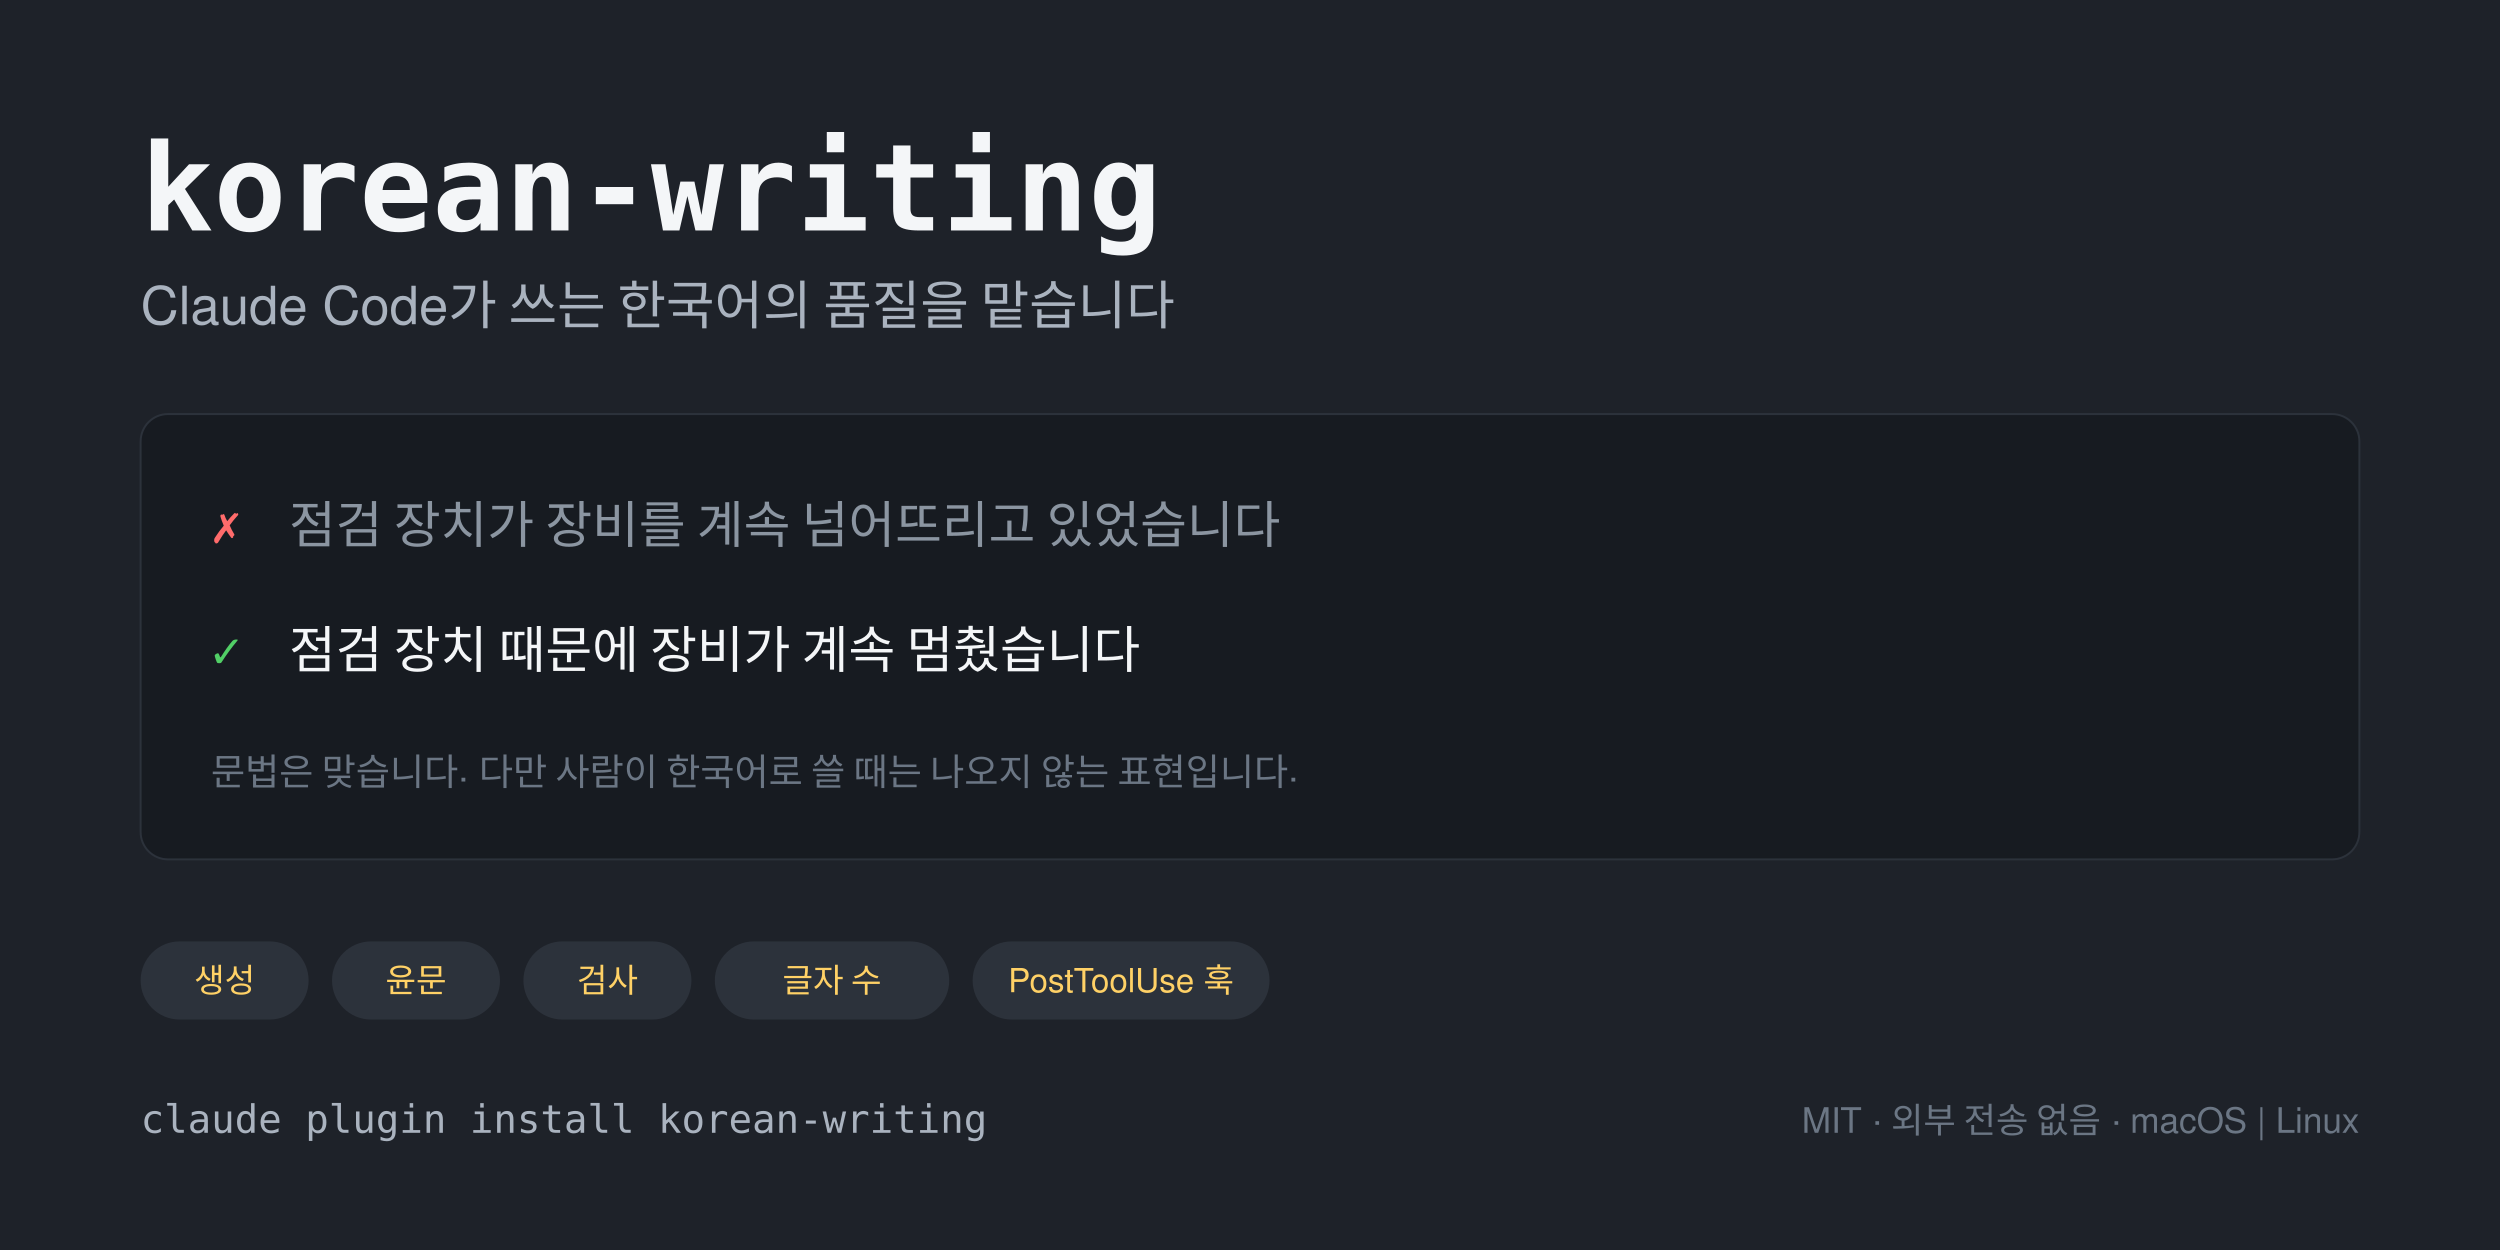
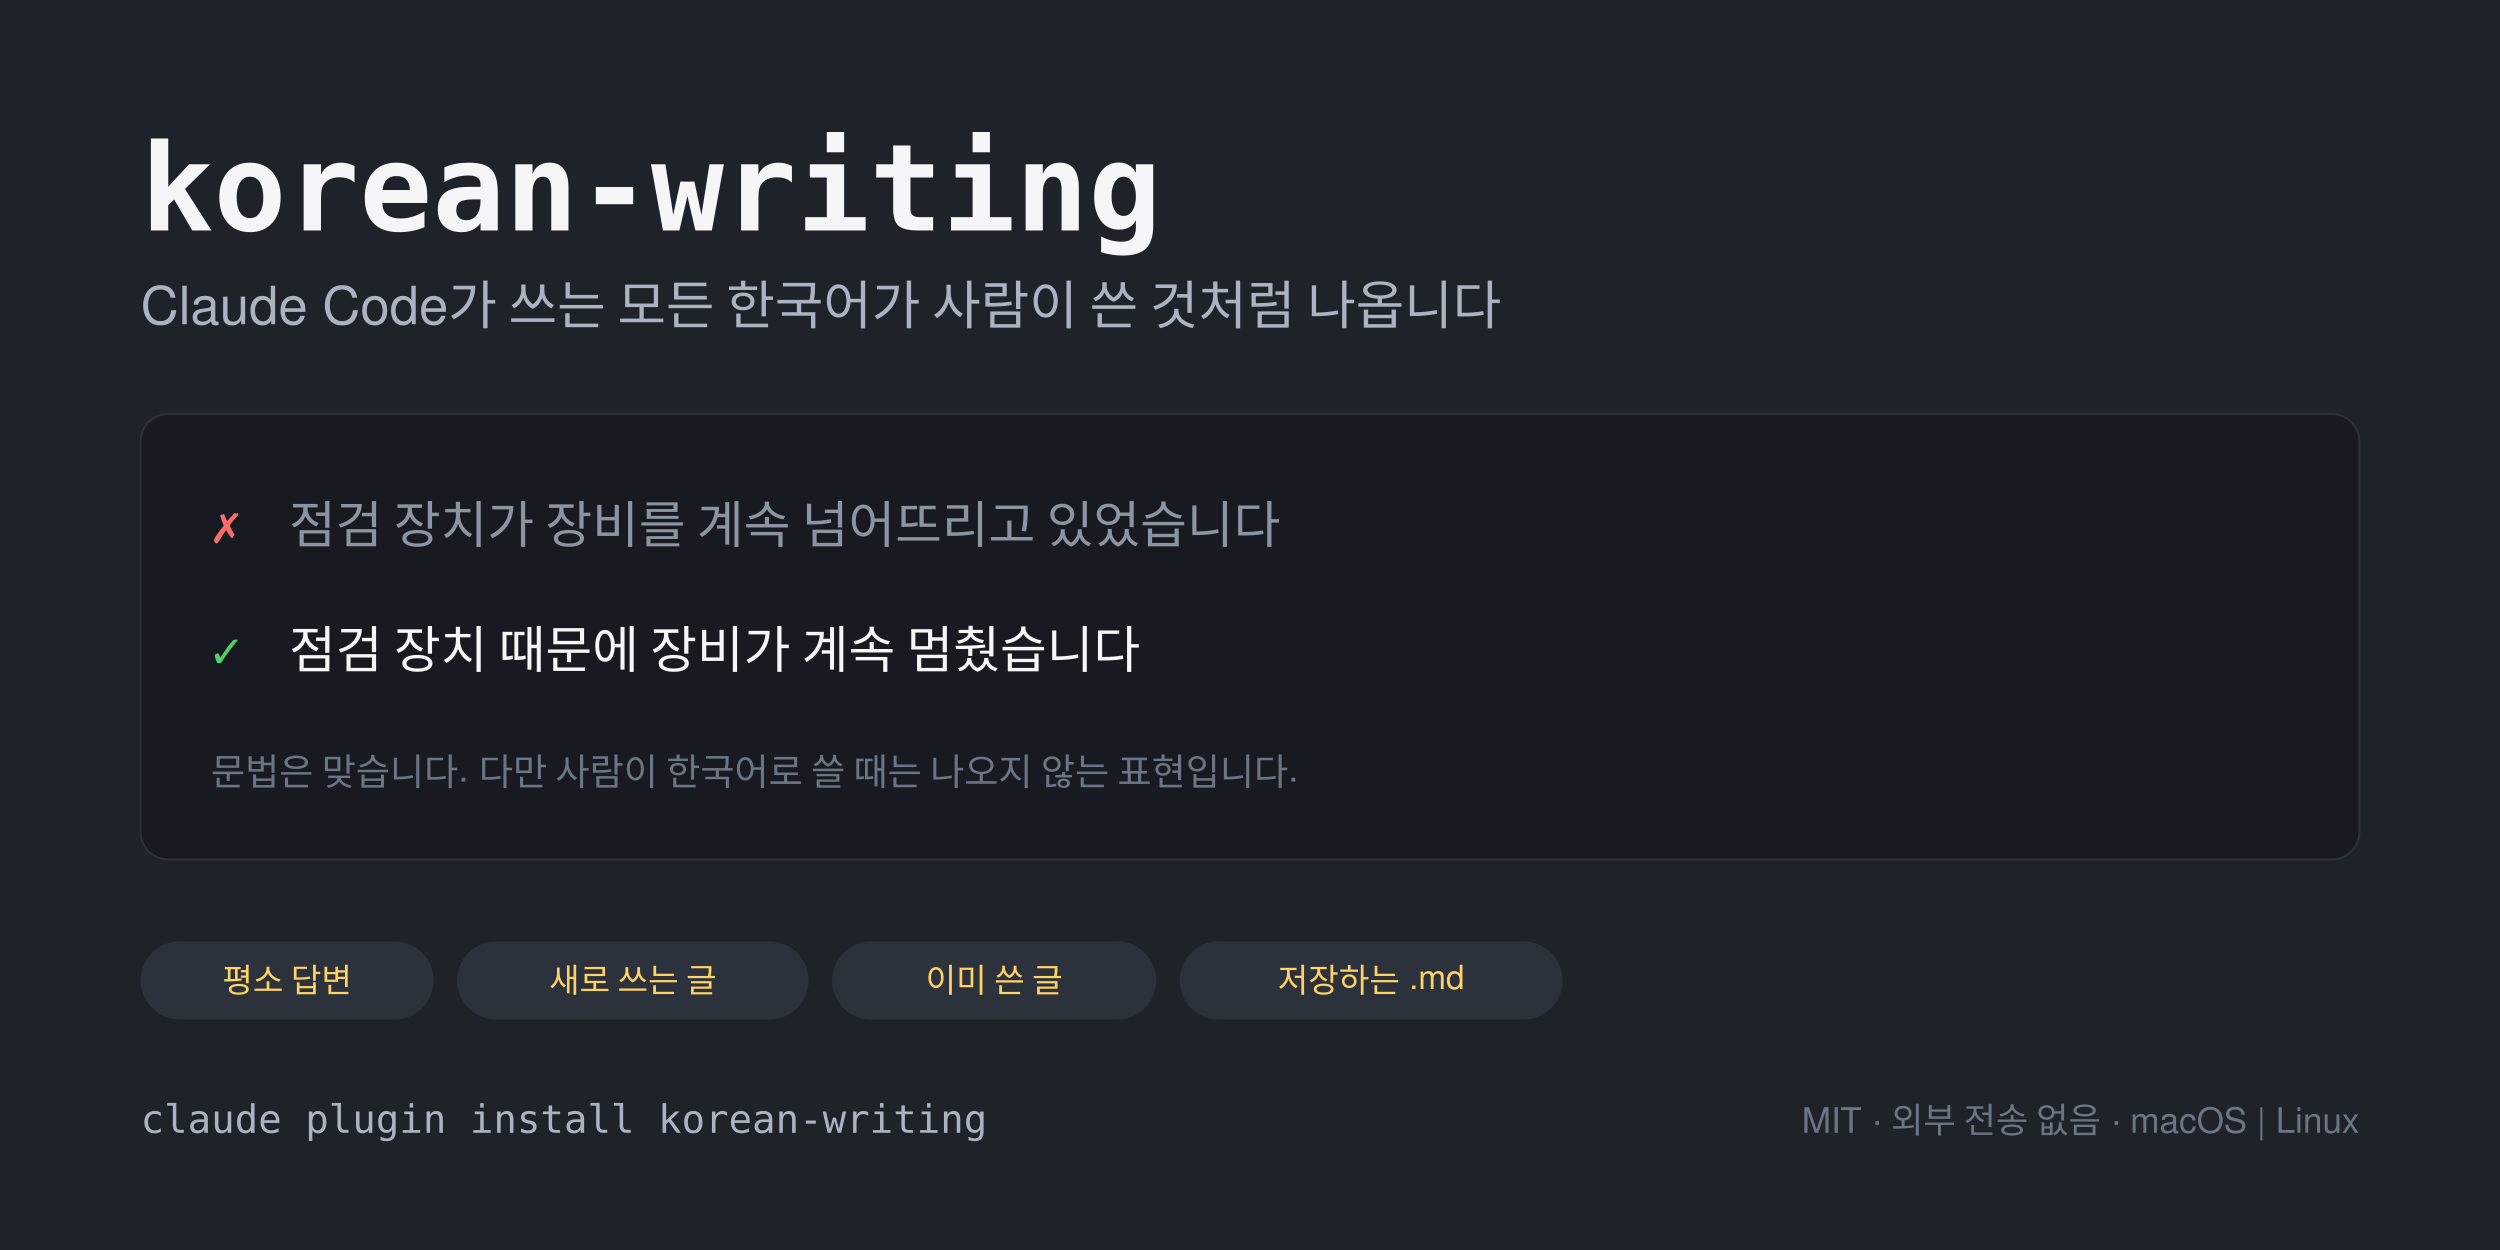
<svg xmlns="http://www.w3.org/2000/svg" width="1280" height="640" viewBox="0 0 1280 640" font-family="-apple-system, 'Apple SD Gothic Neo', 'Noto Sans KR', 'Malgun Gothic', Helvetica, Arial, sans-serif">
  <rect width="1280" height="640" fill="#1e2229" />
  <text x="72" y="118" font-size="62" font-weight="700" fill="#f4f6f8" font-family="SF Mono, Menlo, Consolas, monospace">korean-writing</text>
-   <text x="72" y="166" font-size="27" fill="#aab3bf">Claude Code가 쓰는 한국어의 품질을 맡습니다</text>
+   <text x="72" y="166" font-size="27" fill="#aab3bf">Claude Code가 쓰는 모든 한국어가 사람이 쓴 것처럼 나옵니다</text>
  <rect x="72" y="212" width="1136" height="228" rx="14" fill="#171b21" stroke="#2c323b" stroke-width="1" />
  <text x="108" y="278" font-size="26" fill="#ff6b6b" font-family="SF Mono, Menlo, Consolas, monospace">✗</text>
  <text x="148" y="278" font-size="26" fill="#8b95a1">점검 장치가 장비를 계속 넘어뜨리고 있었습니다</text>
  <text x="108" y="342" font-size="26" fill="#51cf66" font-family="SF Mono, Menlo, Consolas, monospace">✓</text>
  <text x="148" y="342" font-size="26" fill="#f4f6f8">점검 장치 때문에 장비가 계속 멈췄습니다</text>
  <text x="108" y="402" font-size="19" fill="#6b7684">문법은 맞습니다. 다만 사람이 한국어로 쓸 때는 나오지 않는 표현입니다.</text>
-   <rect x="72" y="482" width="86" height="40" rx="20" fill="#2c323b" />
-   <text x="115" y="508" text-anchor="middle" font-size="17" fill="#ffd166">생성</text>
-   <rect x="170" y="482" width="86" height="40" rx="20" fill="#2c323b" />
-   <text x="213" y="508" text-anchor="middle" font-size="17" fill="#ffd166">윤문</text>
-   <rect x="268" y="482" width="86" height="40" rx="20" fill="#2c323b" />
-   <text x="311" y="508" text-anchor="middle" font-size="17" fill="#ffd166">검사</text>
-   <rect x="366" y="482" width="120" height="40" rx="20" fill="#2c323b" />
-   <text x="426" y="508" text-anchor="middle" font-size="17" fill="#ffd166">글자 수</text>
-   <rect x="498" y="482" width="152" height="40" rx="20" fill="#2c323b" />
-   <text x="574" y="508" text-anchor="middle" font-size="17" fill="#ffd166">PostToolUse 훅</text>
+   <rect x="72" y="482" width="150" height="40" rx="20" fill="#2c323b" />
+   <text x="147" y="508" text-anchor="middle" font-size="17" fill="#ffd166">평소 답변</text>
+   <rect x="234" y="482" width="180" height="40" rx="20" fill="#2c323b" />
+   <text x="324" y="508" text-anchor="middle" font-size="17" fill="#ffd166">새로 쓰는 글</text>
+   <rect x="426" y="482" width="166" height="40" rx="20" fill="#2c323b" />
+   <text x="509" y="508" text-anchor="middle" font-size="17" fill="#ffd166">이미 쓴 글</text>
+   <rect x="604" y="482" width="196" height="40" rx="20" fill="#2c323b" />
+   <text x="702" y="508" text-anchor="middle" font-size="17" fill="#ffd166">저장하는 .md</text>
  <text x="72" y="580" font-size="20" fill="#aab3bf" font-family="SF Mono, Menlo, Consolas, monospace">claude plugin install korean-writing</text>
  <text x="1208" y="580" text-anchor="end" font-size="18" fill="#6b7684">MIT · 외부 전송 없음 · macOS | Linux</text>
</svg>
